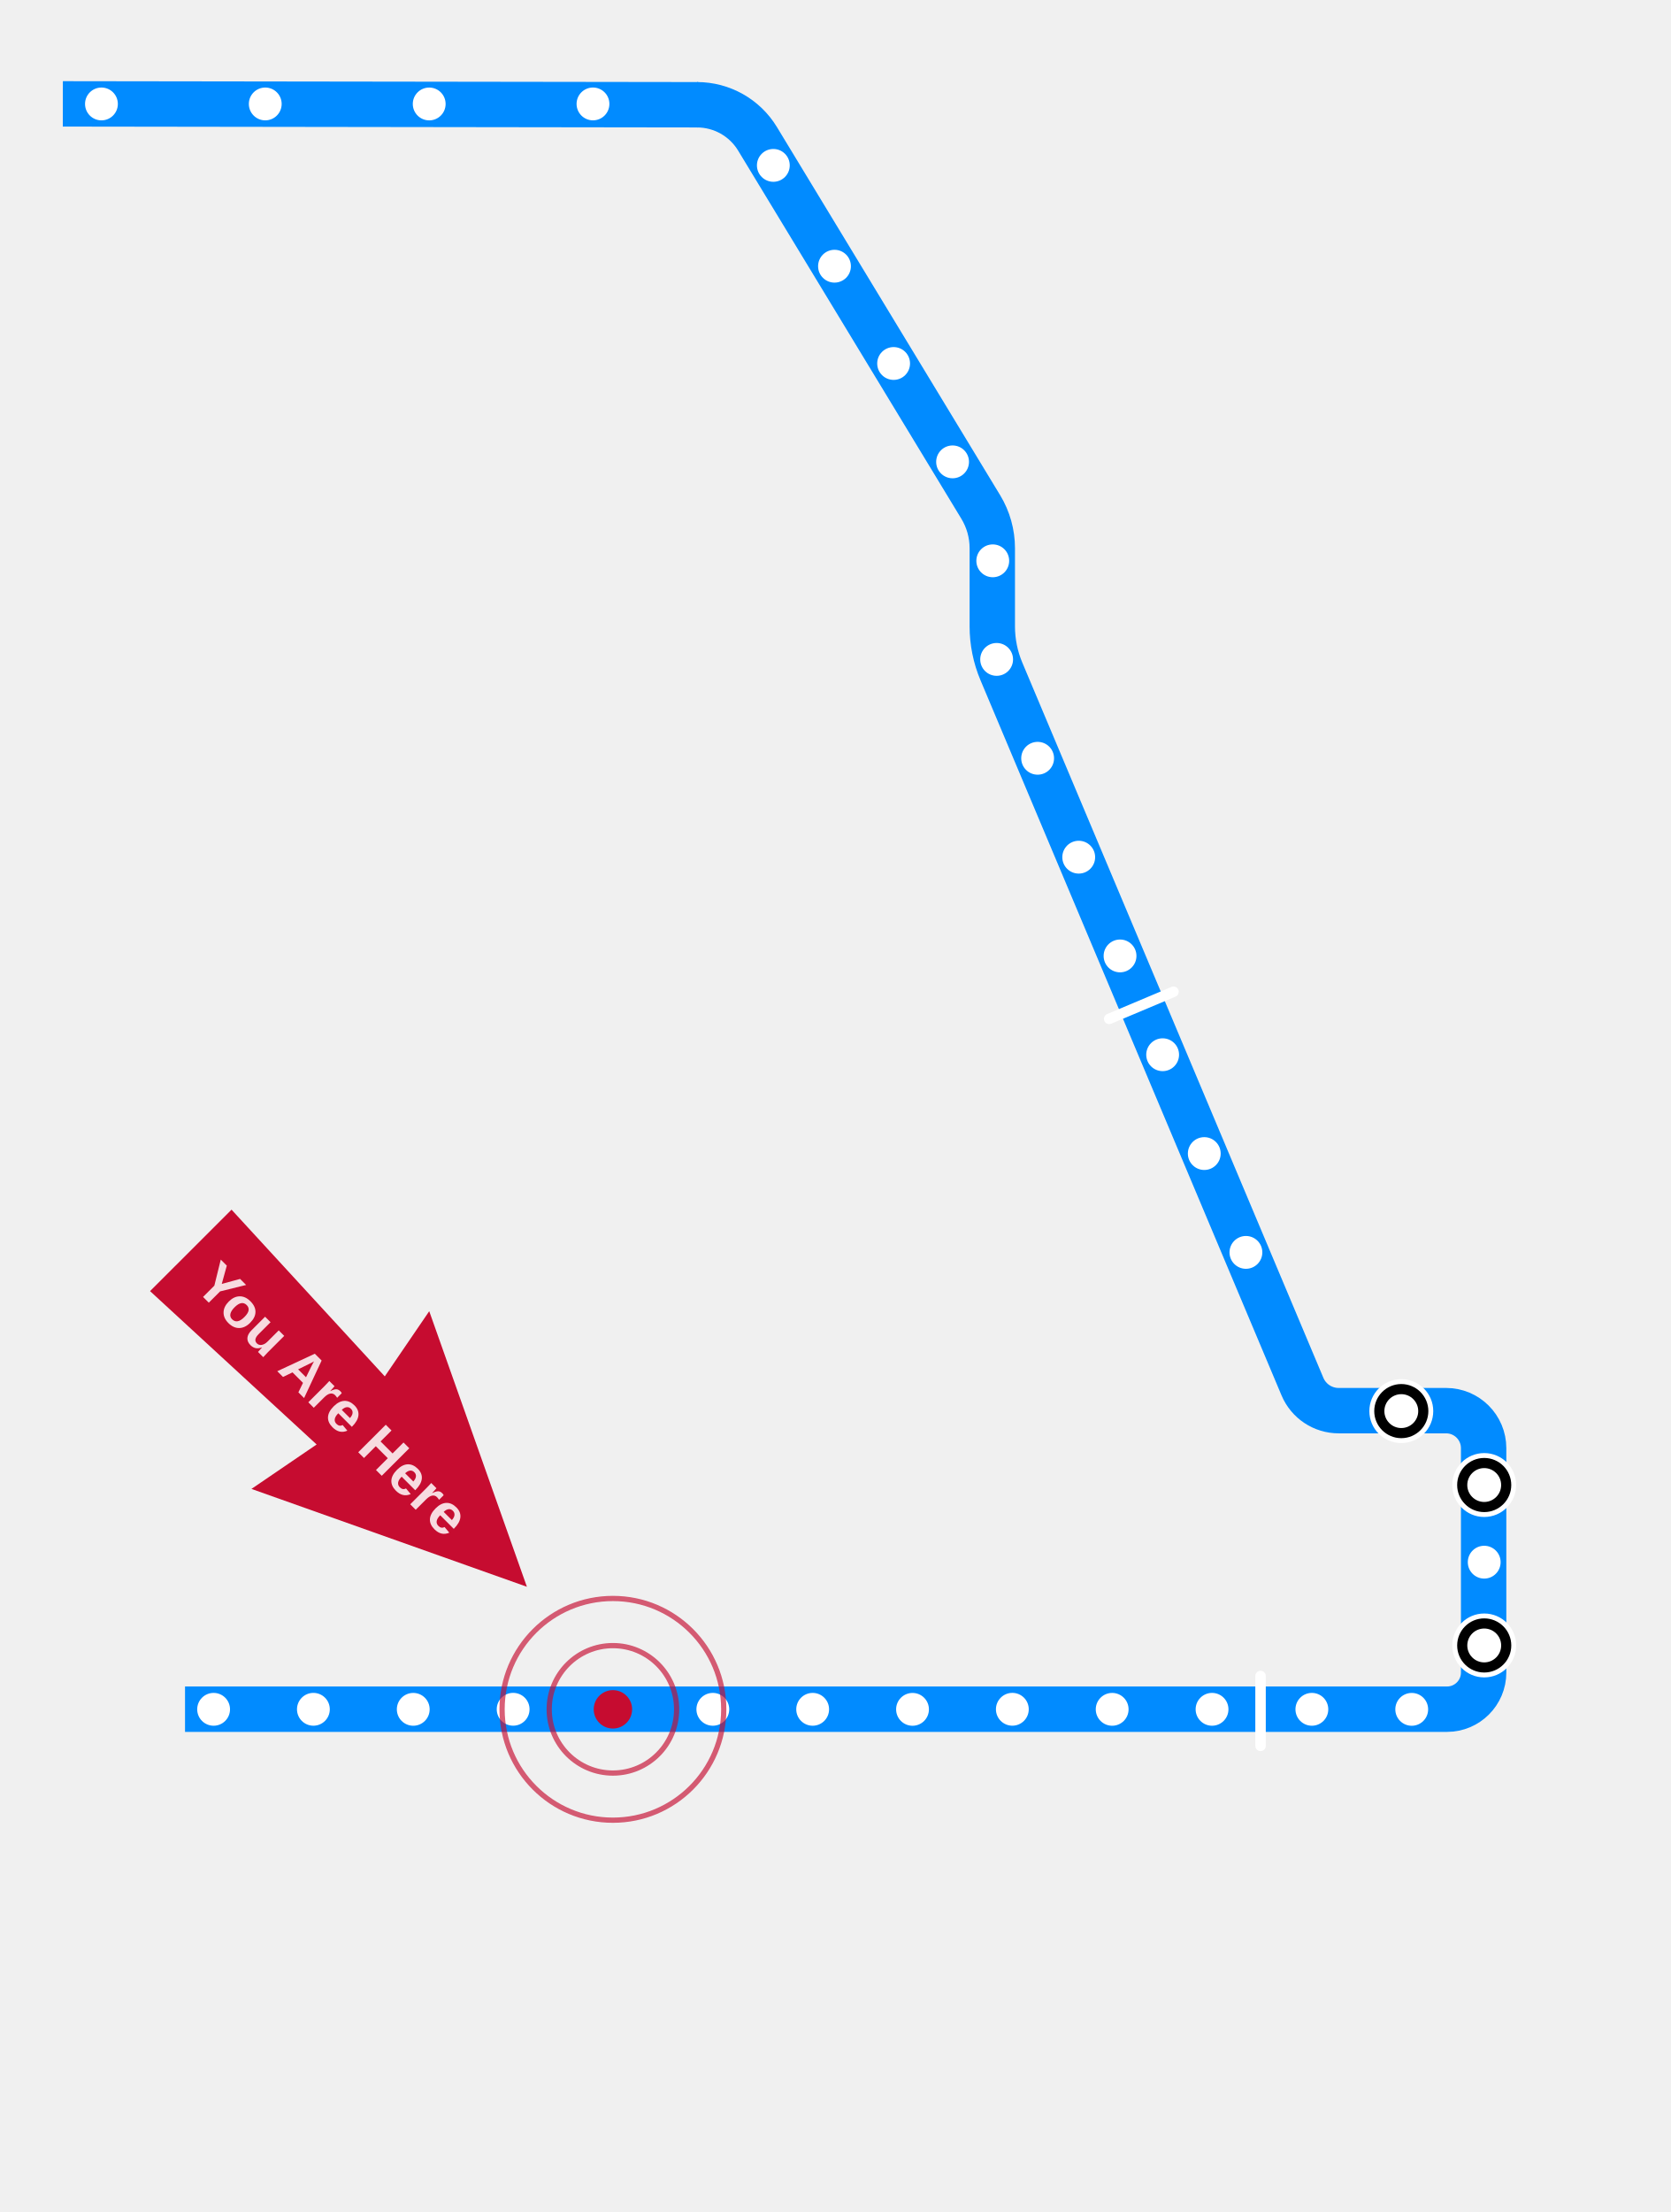
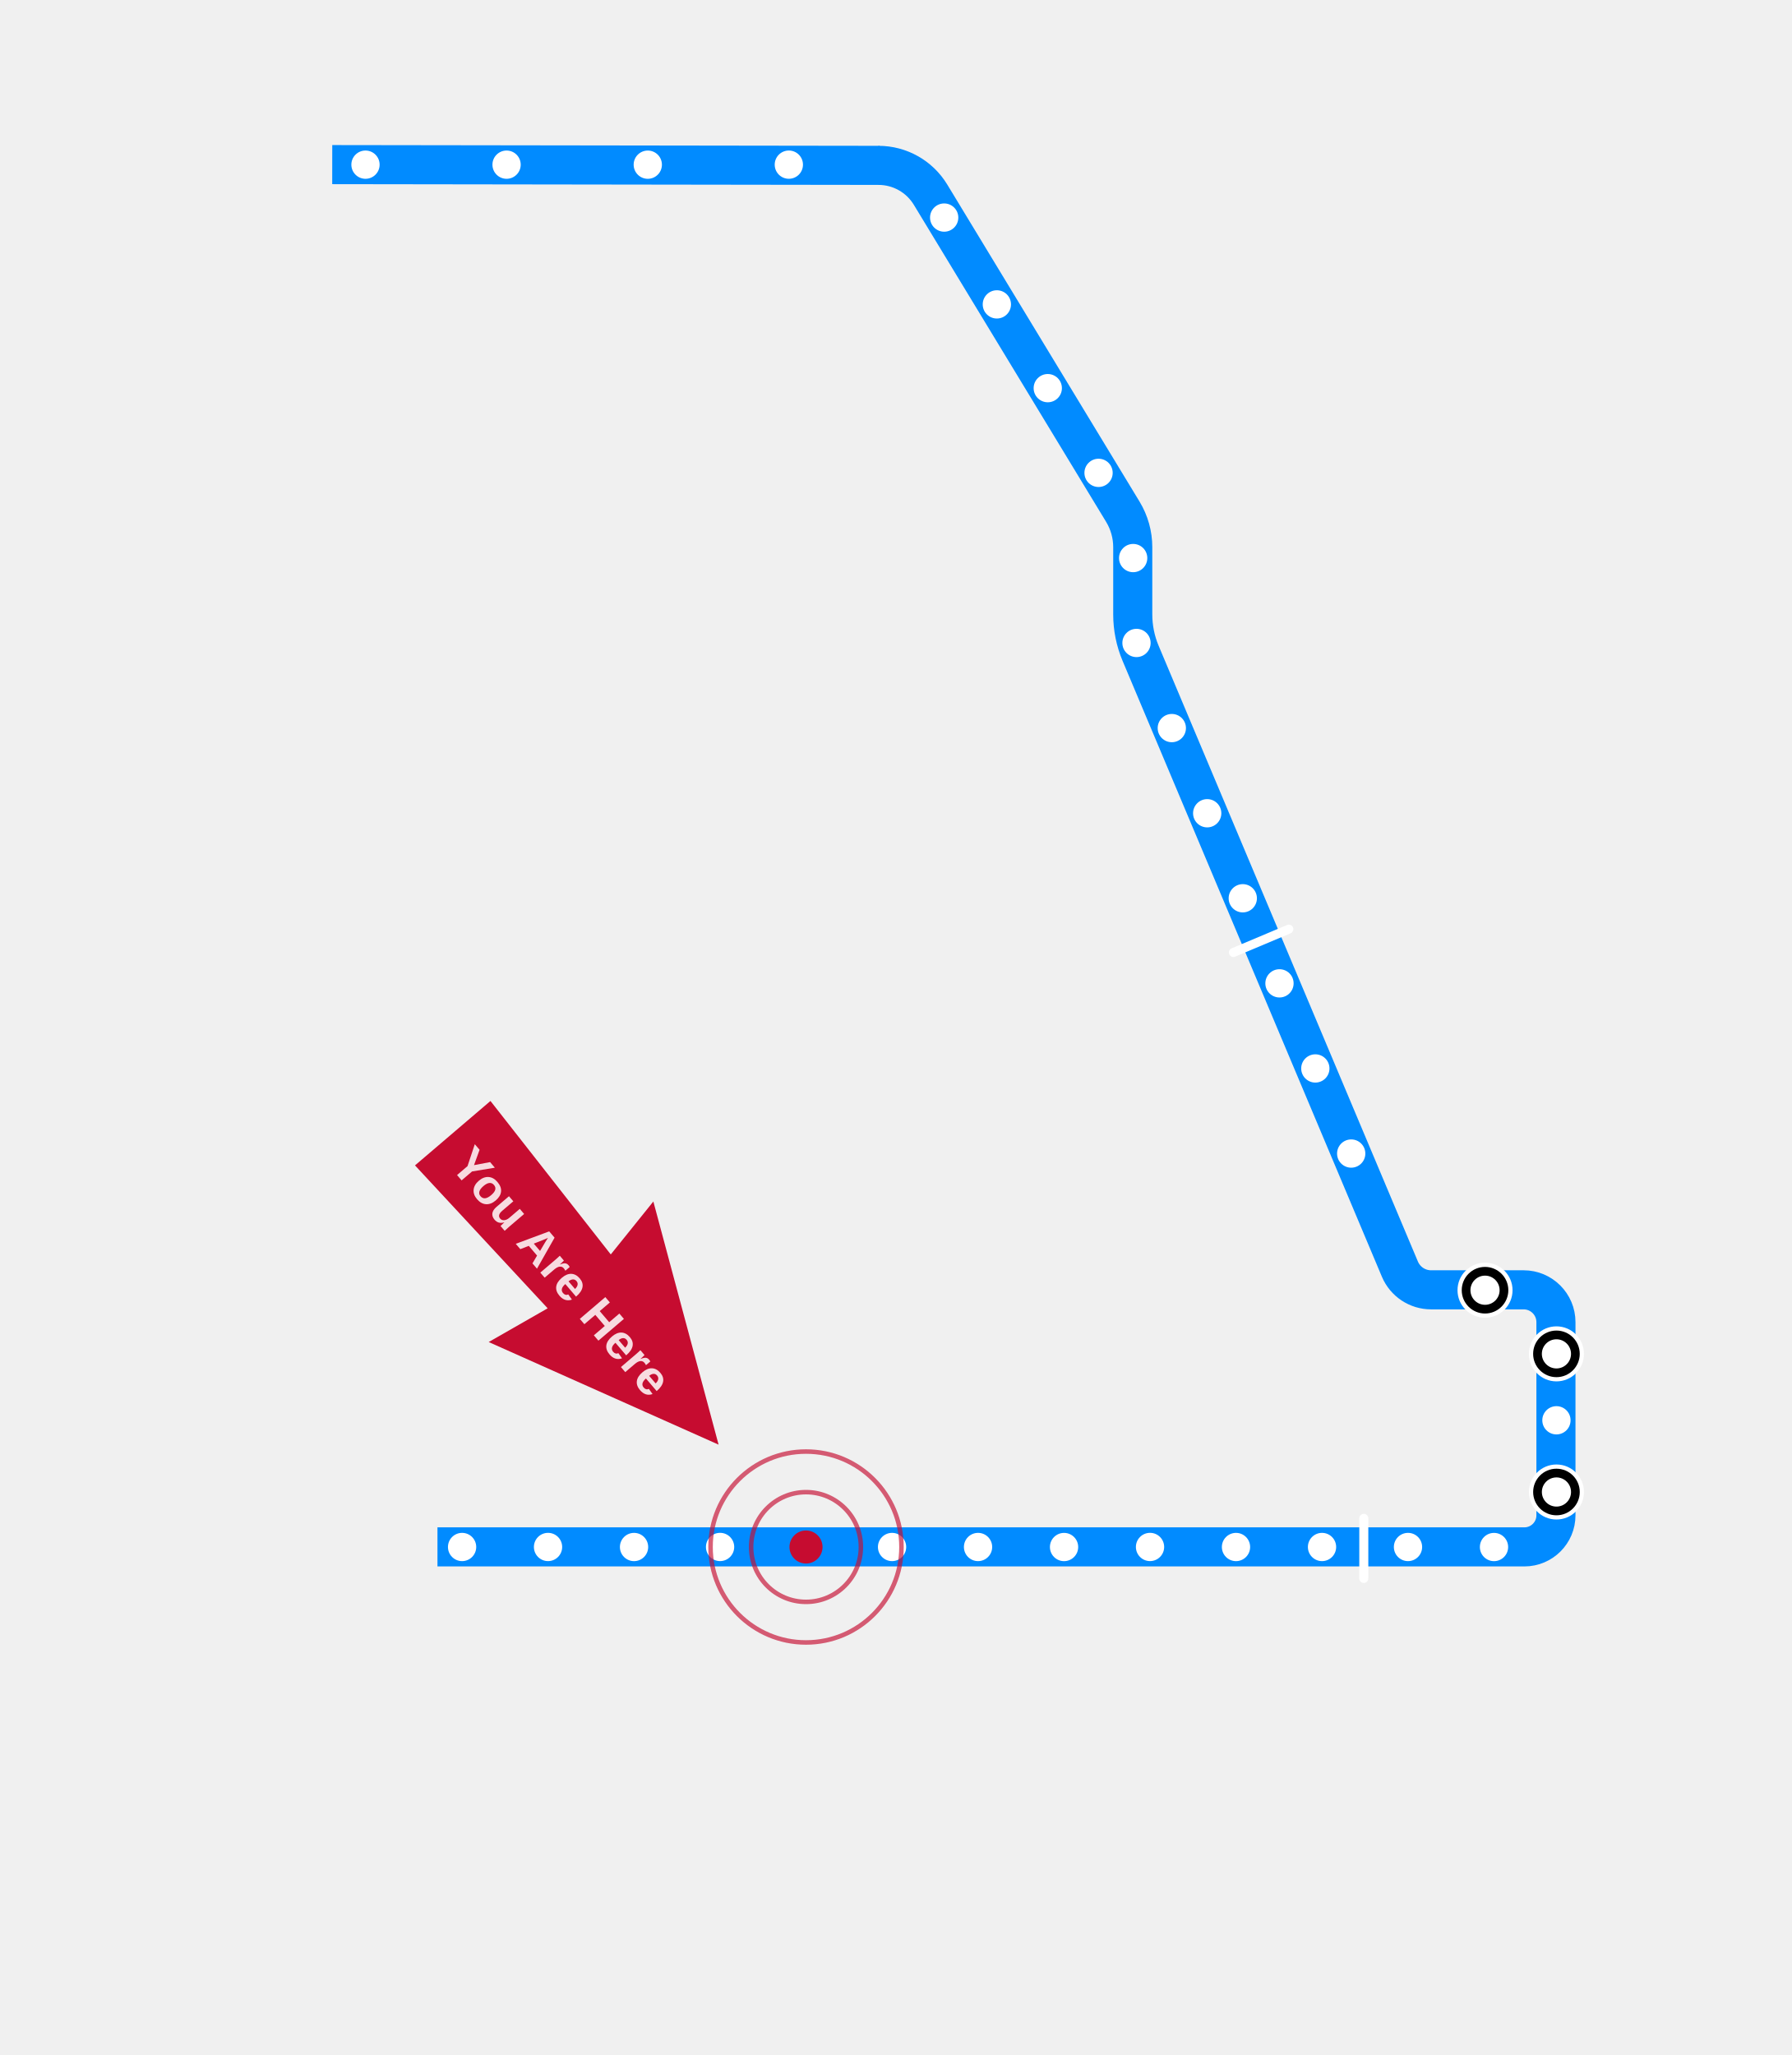
- <svg xmlns="http://www.w3.org/2000/svg" width="957" height="1267" viewBox="0 0 957 1267">
+ <svg xmlns="http://www.w3.org/2000/svg" width="1192" height="1367" viewBox="-185 -50 1192 1367">
  <path id="Path" fill="#000000" stroke="#018bff" stroke-width="26" d="M 36 59.5 L 400 60.002" />
  <path id="path1" fill="none" stroke="#018bff" stroke-width="26" d="M 400 60 L 399.36 60 C 413.518 60 426.649 67.394 433.99 79.5 L 561.9 290.41 C 566.217 297.525 568.5 305.688 568.5 314.01 L 568.5 358.75 C 568.499 367.615 570.27 376.39 573.71 384.56 L 746.2 794.23 C 749.713 802.575 757.886 808.001 766.94 808 L 828.5 808 C 840.374 808 850 817.626 850 829.5 L 850 958 C 850 969.598 840.598 979 829 979 L 106 979" />
  <path id="path2" fill="#ffffff" stroke="none" d="M 67.52 59.54 C 67.52 64.731 63.311 68.94 58.12 68.94 C 52.929 68.94 48.72 64.731 48.72 59.54 C 48.72 54.349 52.929 50.14 58.12 50.14 C 63.311 50.14 67.52 54.349 67.52 59.54 Z" />
  <path id="path3" fill="#ffffff" stroke="none" d="M 161.37 59.54 C 161.37 64.731 157.161 68.94 151.97 68.94 C 146.779 68.94 142.57 64.731 142.57 59.54 C 142.57 54.349 146.779 50.14 151.97 50.14 C 157.161 50.14 161.37 54.349 161.37 59.54 Z" />
  <path id="path4" fill="#ffffff" stroke="none" d="M 255.3 59.55 C 255.3 64.741 251.091 68.95 245.9 68.95 C 240.709 68.95 236.5 64.741 236.5 59.55 C 236.5 54.359 240.709 50.15 245.9 50.15 C 251.091 50.15 255.3 54.359 255.3 59.55 Z" />
  <path id="path5" fill="#ffffff" stroke="none" d="M 349.13 59.53 C 349.13 64.721 344.921 68.93 339.73 68.93 C 334.539 68.93 330.33 64.721 330.33 59.53 C 330.33 54.339 334.539 50.13 339.73 50.13 C 344.921 50.13 349.13 54.339 349.13 59.53 Z" />
  <path id="path6" fill="#ffffff" stroke="none" d="M 452.46 94.73 C 452.46 99.922 448.251 104.13 443.06 104.13 C 437.869 104.13 433.66 99.922 433.66 94.73 C 433.66 89.539 437.869 85.33 443.06 85.33 C 448.251 85.33 452.46 89.539 452.46 94.73 Z" />
  <path id="path7" fill="#ffffff" stroke="none" d="M 487.5 152.48 C 487.5 157.672 483.291 161.88 478.1 161.88 C 472.909 161.88 468.7 157.672 468.7 152.48 C 468.7 147.289 472.909 143.08 478.1 143.08 C 483.291 143.08 487.5 147.289 487.5 152.48 Z" />
  <path id="path8" fill="#ffffff" stroke="none" d="M 521.37 208.2 C 521.37 213.391 517.161 217.6 511.97 217.6 C 506.779 217.6 502.57 213.391 502.57 208.2 C 502.57 203.009 506.779 198.8 511.97 198.8 C 517.161 198.8 521.37 203.009 521.37 208.2 Z" />
  <path id="path9" fill="#ffffff" stroke="none" d="M 555.15 264.55 C 555.15 269.741 550.941 273.95 545.75 273.95 C 540.559 273.95 536.35 269.741 536.35 264.55 C 536.35 259.359 540.559 255.15 545.75 255.15 C 550.941 255.15 555.15 259.359 555.15 264.55 Z" />
  <path id="path10" fill="#ffffff" stroke="none" d="M 578.17 321.23 C 578.17 326.422 573.961 330.63 568.77 330.63 C 563.579 330.63 559.37 326.422 559.37 321.23 C 559.37 316.039 563.579 311.83 568.77 311.83 C 573.961 311.83 578.17 316.039 578.17 321.23 Z" />
  <path id="path11" fill="#ffffff" stroke="none" d="M 580.39 377.7 C 580.39 382.891 576.181 387.1 570.99 387.1 C 565.799 387.1 561.59 382.891 561.59 377.7 C 561.59 372.509 565.799 368.3 570.99 368.3 C 576.181 368.3 580.39 372.509 580.39 377.7 Z" />
  <path id="path12" fill="#ffffff" stroke="none" d="M 603.88 434.33 C 603.88 439.521 599.671 443.73 594.48 443.73 C 589.289 443.73 585.08 439.521 585.08 434.33 C 585.08 429.139 589.289 424.93 594.48 424.93 C 599.671 424.93 603.88 429.139 603.88 434.33 Z" />
  <path id="path13" fill="#ffffff" stroke="none" d="M 627.42 490.98 C 627.42 496.172 623.211 500.38 618.02 500.38 C 612.829 500.38 608.62 496.172 608.62 490.98 C 608.62 485.789 612.829 481.58 618.02 481.58 C 623.211 481.58 627.42 485.789 627.42 490.98 Z" />
  <path id="path14" fill="#ffffff" stroke="none" d="M 651.09 547.54 C 651.09 552.732 646.881 556.94 641.69 556.94 C 636.499 556.94 632.29 552.732 632.29 547.54 C 632.29 542.349 636.499 538.14 641.69 538.14 C 646.881 538.14 651.09 542.349 651.09 547.54 Z" />
  <path id="path15" fill="#ffffff" stroke="none" d="M 675.5 604.13 C 675.5 609.321 671.292 613.53 666.1 613.53 C 660.909 613.53 656.7 609.321 656.7 604.13 C 656.7 598.939 660.909 594.73 666.1 594.73 C 671.292 594.73 675.5 598.939 675.5 604.13 Z" />
  <path id="path16" fill="#ffffff" stroke="none" d="M 699.35 660.74 C 699.35 665.931 695.141 670.14 689.95 670.14 C 684.759 670.14 680.55 665.931 680.55 660.74 C 680.55 655.549 684.759 651.34 689.95 651.34 C 695.141 651.34 699.35 655.549 699.35 660.74 Z" />
  <path id="path17" fill="#ffffff" stroke="none" d="M 723.21 717.35 C 723.21 722.542 719.001 726.75 713.81 726.75 C 708.619 726.75 704.41 722.542 704.41 717.35 C 704.41 712.159 708.619 707.95 713.81 707.95 C 719.001 707.95 723.21 712.159 723.21 717.35 Z" />
  <path id="path18" fill="#ffffff" stroke="none" d="M 859.73 894.79 C 859.73 899.982 855.521 904.19 850.33 904.19 C 845.139 904.19 840.93 899.982 840.93 894.79 C 840.93 889.599 845.139 885.39 850.33 885.39 C 855.521 885.39 859.73 889.599 859.73 894.79 Z" />
  <path id="path19" fill="#ffffff" stroke="none" d="M 131.78 979.07 C 131.78 984.261 127.571 988.47 122.38 988.47 C 117.189 988.47 112.98 984.261 112.98 979.07 C 112.98 973.879 117.189 969.67 122.38 969.67 C 127.571 969.67 131.78 973.879 131.78 979.07 Z" />
  <path id="path20" fill="#ffffff" stroke="none" d="M 188.95 979.06 C 188.95 984.251 184.741 988.46 179.55 988.46 C 174.359 988.46 170.15 984.251 170.15 979.06 C 170.15 973.869 174.359 969.66 179.55 969.66 C 184.741 969.66 188.95 973.869 188.95 979.06 Z" />
  <path id="path21" fill="#ffffff" stroke="none" d="M 246.16 979.08 C 246.16 984.271 241.951 988.48 236.76 988.48 C 231.569 988.48 227.36 984.271 227.36 979.08 C 227.36 973.889 231.569 969.68 236.76 969.68 C 241.951 969.68 246.16 973.889 246.16 979.08 Z" />
  <path id="path22" fill="#ffffff" stroke="none" d="M 303.39 979.05 C 303.39 984.241 299.181 988.45 293.99 988.45 C 288.799 988.45 284.59 984.241 284.59 979.05 C 284.59 973.859 288.799 969.65 293.99 969.65 C 299.181 969.65 303.39 973.859 303.39 979.05 Z" />
  <path id="path23" fill="#c60c30" stroke="none" d="M 360.55 979.08 C 360.55 984.271 356.341 988.48 351.15 988.48 C 345.959 988.48 341.75 984.271 341.75 979.08 C 341.75 973.889 345.959 969.68 351.15 969.68 C 356.341 969.68 360.55 973.889 360.55 979.08 Z" />
  <path id="path24" fill="#ffffff" stroke="none" d="M 417.79 979.07 C 417.79 984.261 413.581 988.47 408.39 988.47 C 403.199 988.47 398.99 984.261 398.99 979.07 C 398.99 973.879 403.199 969.67 408.39 969.67 C 413.581 969.67 417.79 973.879 417.79 979.07 Z" />
  <path id="path25" fill="#ffffff" stroke="none" d="M 474.99 979.07 C 474.99 984.261 470.781 988.47 465.59 988.47 C 460.399 988.47 456.19 984.261 456.19 979.07 C 456.19 973.879 460.399 969.67 465.59 969.67 C 470.781 969.67 474.99 973.879 474.99 979.07 Z" />
  <path id="path26" fill="#ffffff" stroke="none" d="M 532.2 979.09 C 532.2 984.281 527.991 988.49 522.8 988.49 C 517.609 988.49 513.4 984.281 513.4 979.09 C 513.4 973.898 517.609 969.69 522.8 969.69 C 527.991 969.69 532.2 973.898 532.2 979.09 Z" />
  <path id="path27" fill="#ffffff" stroke="none" d="M 589.39 979.05 C 589.39 984.241 585.181 988.45 579.99 988.45 C 574.799 988.45 570.59 984.241 570.59 979.05 C 570.59 973.859 574.799 969.65 579.99 969.65 C 585.181 969.65 589.39 973.859 589.39 979.05 Z" />
  <path id="path28" fill="#ffffff" stroke="none" d="M 646.58 979.08 C 646.58 984.271 642.371 988.48 637.18 988.48 C 631.989 988.48 627.78 984.271 627.78 979.08 C 627.78 973.889 631.989 969.68 637.18 969.68 C 642.371 969.68 646.58 973.889 646.58 979.08 Z" />
  <path id="path29" fill="#ffffff" stroke="none" d="M 703.8 979.07 C 703.8 984.261 699.591 988.47 694.4 988.47 C 689.208 988.47 685 984.261 685 979.07 C 685 973.879 689.208 969.67 694.4 969.67 C 699.591 969.67 703.8 973.879 703.8 979.07 Z" />
  <path id="path30" fill="#ffffff" stroke="none" d="M 760.99 979.07 C 760.99 984.261 756.781 988.47 751.59 988.47 C 746.398 988.47 742.19 984.261 742.19 979.07 C 742.19 973.879 746.398 969.67 751.59 969.67 C 756.781 969.67 760.99 973.879 760.99 979.07 Z" />
  <path id="path31" fill="#ffffff" stroke="none" d="M 818.2 979.09 C 818.2 984.281 813.991 988.49 808.8 988.49 C 803.609 988.49 799.4 984.281 799.4 979.09 C 799.4 973.898 803.609 969.69 808.8 969.69 C 813.991 969.69 818.2 973.898 818.2 979.09 Z" />
  <clipPath id="clipPath1">
    <path d="M 780 786 L 826 786 L 826 832 L 780 832 Z" />
  </clipPath>
  <path id="path32" fill="#ffffff" stroke="none" clip-path="url(#clipPath1)" d="M 821.13 808.26 C 821.13 818.367 812.937 826.56 802.83 826.56 C 792.723 826.56 784.53 818.367 784.53 808.26 C 784.53 798.153 792.723 789.96 802.83 789.96 C 812.937 789.96 821.13 798.153 821.13 808.26 Z" />
  <path id="path33" fill="#ffffff" stroke="none" d="M 868.63 850.6 C 868.63 860.707 860.437 868.9 850.33 868.9 C 840.223 868.9 832.03 860.707 832.03 850.6 C 832.03 840.493 840.223 832.3 850.33 832.3 C 860.437 832.3 868.63 840.493 868.63 850.6 Z" />
  <path id="path34" fill="#ffffff" stroke="none" d="M 868.64 942.49 C 868.64 952.597 860.447 960.79 850.34 960.79 C 840.233 960.79 832.04 952.597 832.04 942.49 C 832.04 932.383 840.233 924.19 850.34 924.19 C 860.447 924.19 868.64 932.383 868.64 942.49 Z" />
  <path id="path35" fill="#000000" stroke="none" d="M 818.33 808.26 C 818.33 816.82 811.39 823.76 802.83 823.76 C 794.27 823.76 787.33 816.82 787.33 808.26 C 787.33 799.7 794.27 792.76 802.83 792.76 C 811.39 792.76 818.33 799.7 818.33 808.26 Z" />
  <path id="path36" fill="#000000" stroke="none" d="M 865.83 850.6 C 865.83 859.16 858.89 866.1 850.33 866.1 C 841.77 866.1 834.83 859.16 834.83 850.6 C 834.83 842.04 841.77 835.1 850.33 835.1 C 858.89 835.1 865.83 842.04 865.83 850.6 Z" />
  <path id="path37" fill="#000000" stroke="none" d="M 865.84 942.49 C 865.84 951.05 858.9 957.99 850.34 957.99 C 841.78 957.99 834.84 951.05 834.84 942.49 C 834.84 933.93 841.78 926.99 850.34 926.99 C 858.9 926.99 865.84 933.93 865.84 942.49 Z" />
  <path id="path38" fill="#ffffff" stroke="none" d="M 812.53 808.26 C 812.53 813.617 808.187 817.96 802.83 817.96 C 797.473 817.96 793.13 813.617 793.13 808.26 C 793.13 802.903 797.473 798.56 802.83 798.56 C 808.187 798.56 812.53 802.903 812.53 808.26 Z" />
  <path id="path39" fill="#ffffff" stroke="none" d="M 860.03 850.6 C 860.03 855.957 855.687 860.3 850.33 860.3 C 844.973 860.3 840.63 855.957 840.63 850.6 C 840.63 845.243 844.973 840.9 850.33 840.9 C 855.687 840.9 860.03 845.243 860.03 850.6 Z" />
  <path id="path40" fill="#ffffff" stroke="none" d="M 860.04 942.49 C 860.04 947.847 855.697 952.19 850.34 952.19 C 844.983 952.19 840.64 947.847 840.64 942.49 C 840.64 937.133 844.983 932.79 850.34 932.79 C 855.697 932.79 860.04 937.133 860.04 942.49 Z" />
  <path id="divider-damen-division" fill="#000000" stroke="#ffffff" stroke-width="6" stroke-linecap="round" d="M 635.46 583.6 L 672.33 568.07" />
  <path id="divider-uic-clinton" fill="#000000" stroke="#ffffff" stroke-width="6" stroke-linecap="round" d="M 722.19 960 L 722.19 1000" />
  <circle cx="351.15" cy="979.08" r="36.5" fill="none" stroke="#c60c30" stroke-width="3" opacity="0.66" />
  <circle cx="351.15" cy="979.08" r="63.5" fill="none" stroke="#c60c30" stroke-width="3" opacity="0.66" />
  <circle id="coverage-dot" cx="351.15" cy="979.08" r="11" fill="#c60c30" stroke="none" />
-   <g id="you-are-here" transform="translate(228.77,0.01) rotate(-30,122.38,979.07)">
+   <g id="you-are-here" transform="translate(-422.77,80.28) rotate(64.50,715.77,830.71)">
    <g id="Group">
-       <path id="path43" fill="#c60c30" stroke="none" d="M 12.502 639.025 L 51.223 762.823 L 6.161 766.187 L 114.801 893.634 L 145.265 728.96 L 104.546 748.553 L 76.258 621.963 Z" />
+       <path id="path44" fill="#c60c30" stroke="none" d="M 461.16 933.009 L 584.958 894.288 L 588.322 939.351 L 715.769 830.71 L 551.095 800.246 L 570.688 840.965 L 444.097 869.253 Z" />
      <g id="g1">
-         <text id="You-Are-Here" opacity="0.85" transform="matrix(0.258521 0.966006 -0.966006 0.258521 775.9927 482.0297)" xml:space="preserve" x="-30.4" y="759" font-family="Arial" font-size="32.4" font-weight="700" fill="#ffffff" letter-spacing="0.312">You Are Here</text>
+         <text id="You-Are-Here" opacity="0.85" transform="matrix(0.966006 -0.258521 0.258521 0.966006 -206.4752 176.7925)" xml:space="preserve" x="464" y="886" font-family="Arial" font-size="32.4" font-weight="700" fill="#ffffff" letter-spacing="0.312">You Are Here</text>
      </g>
    </g>
  </g>
</svg>
